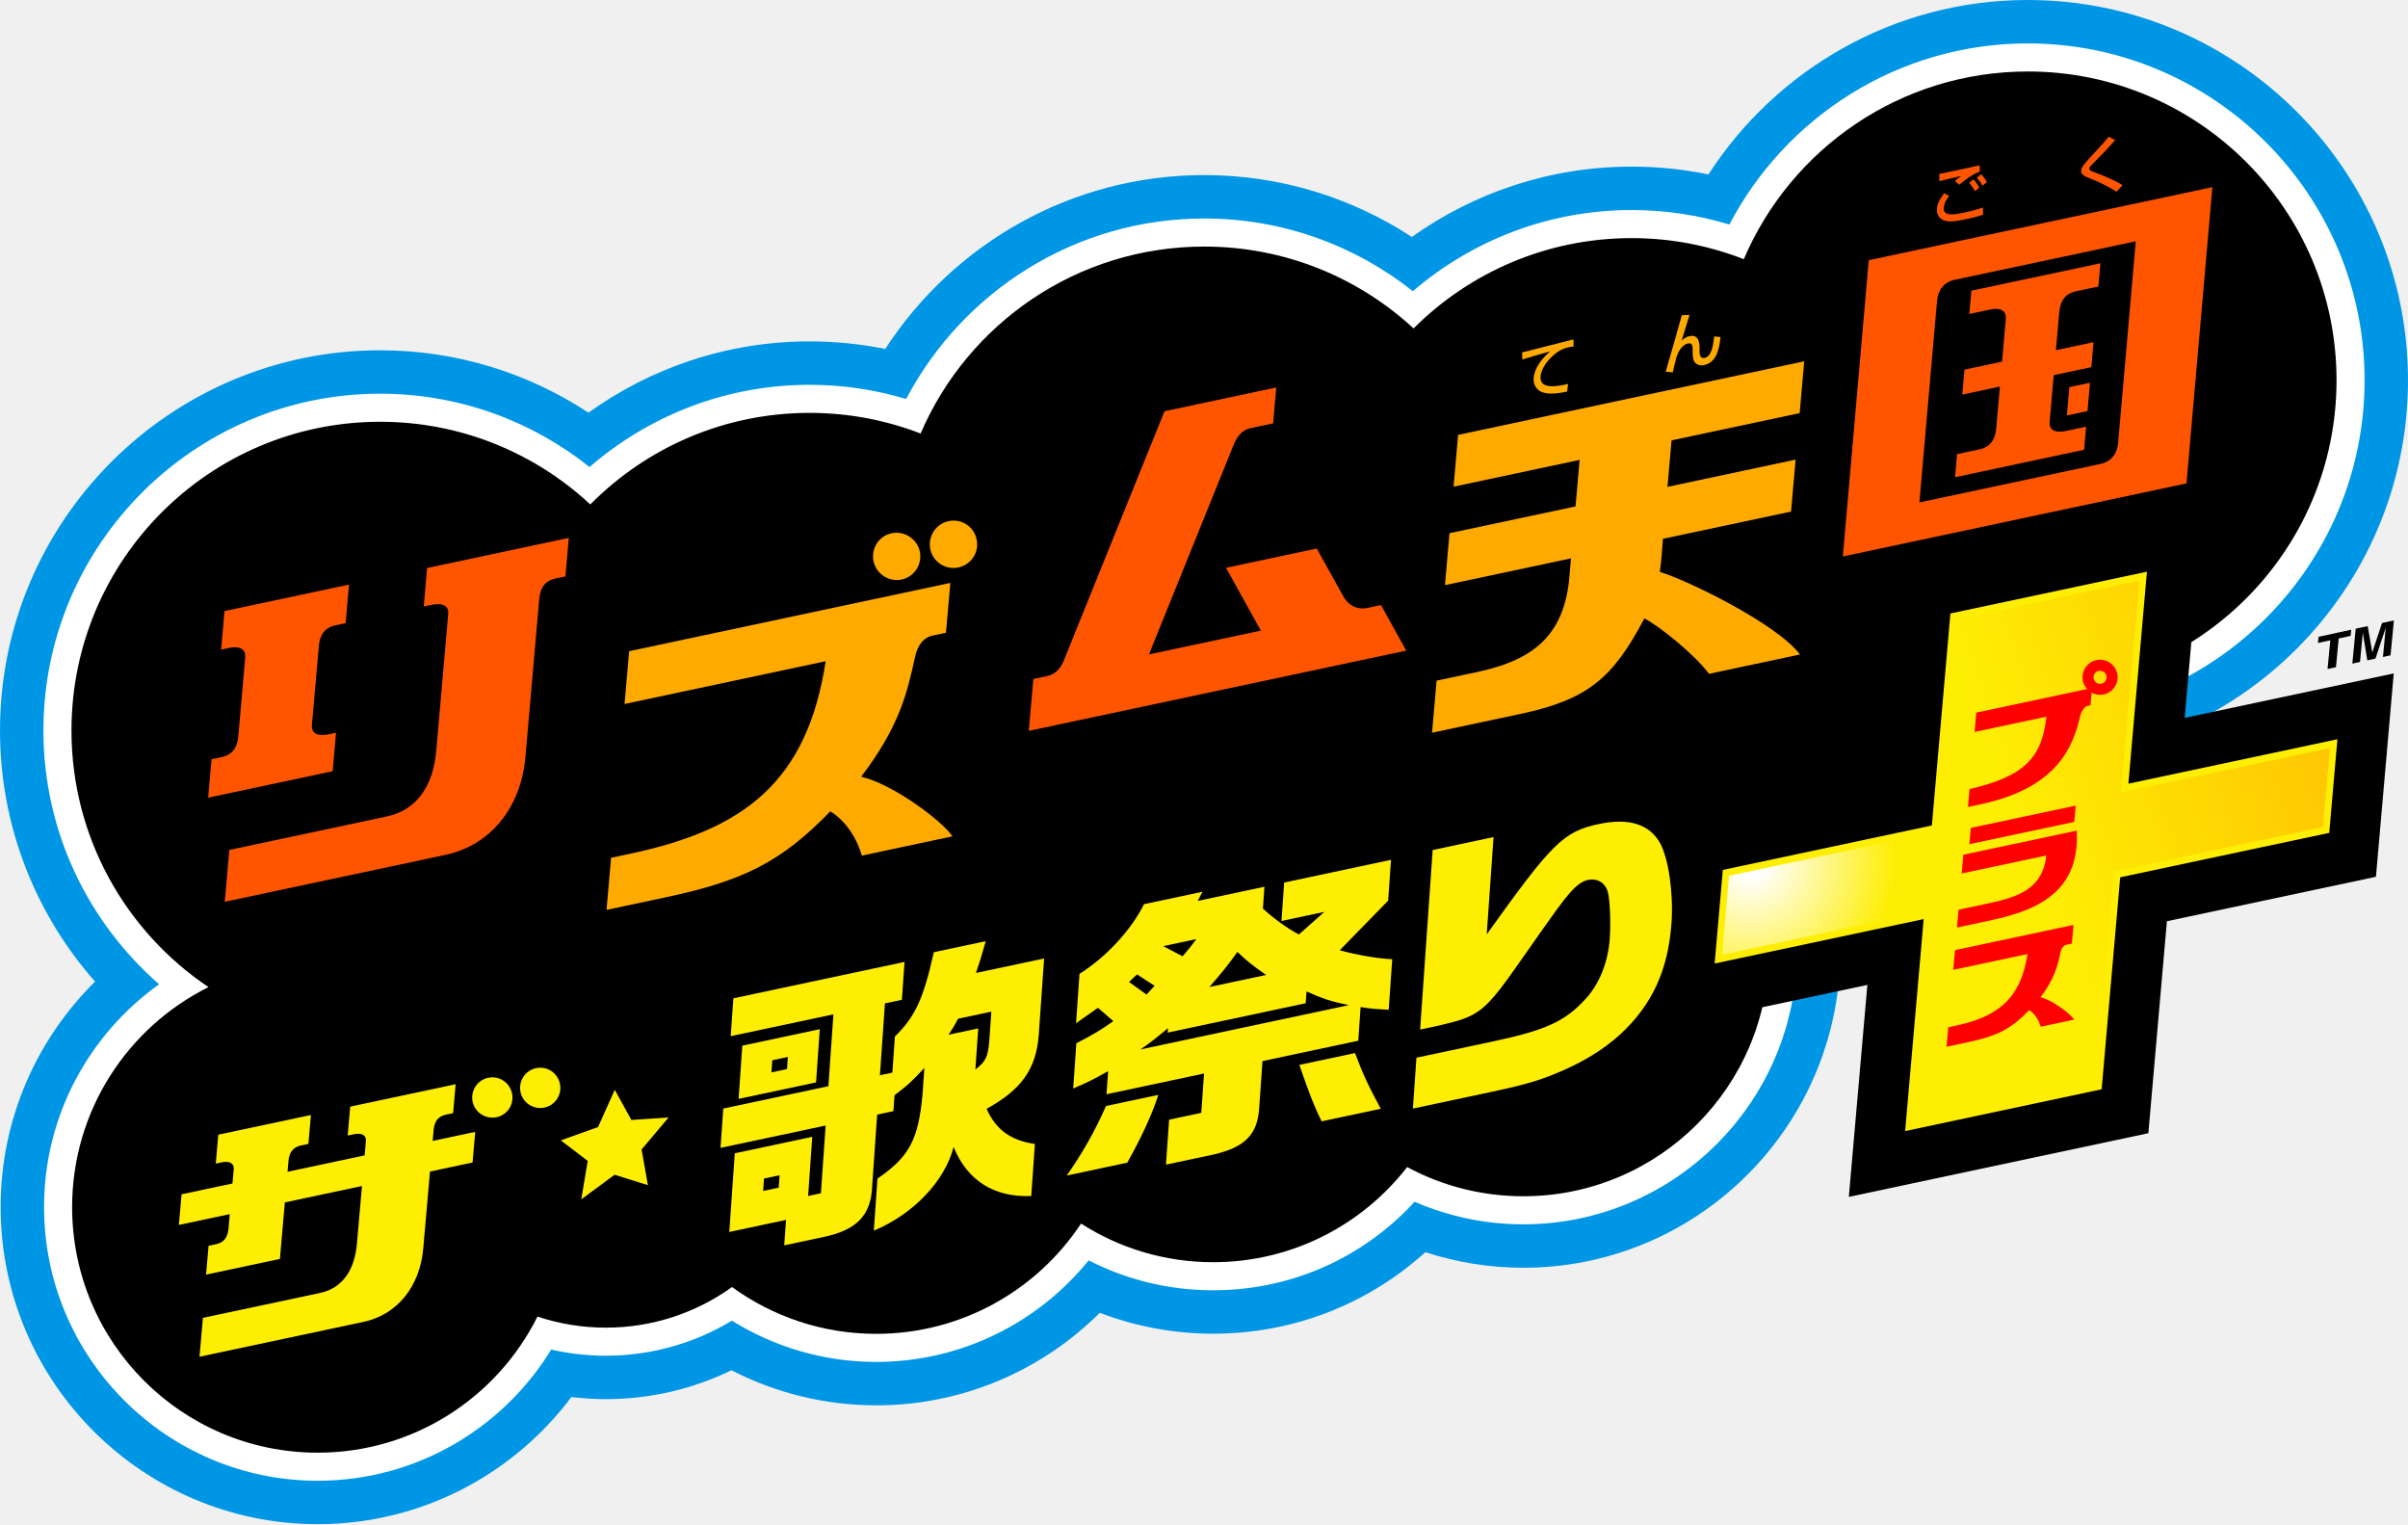
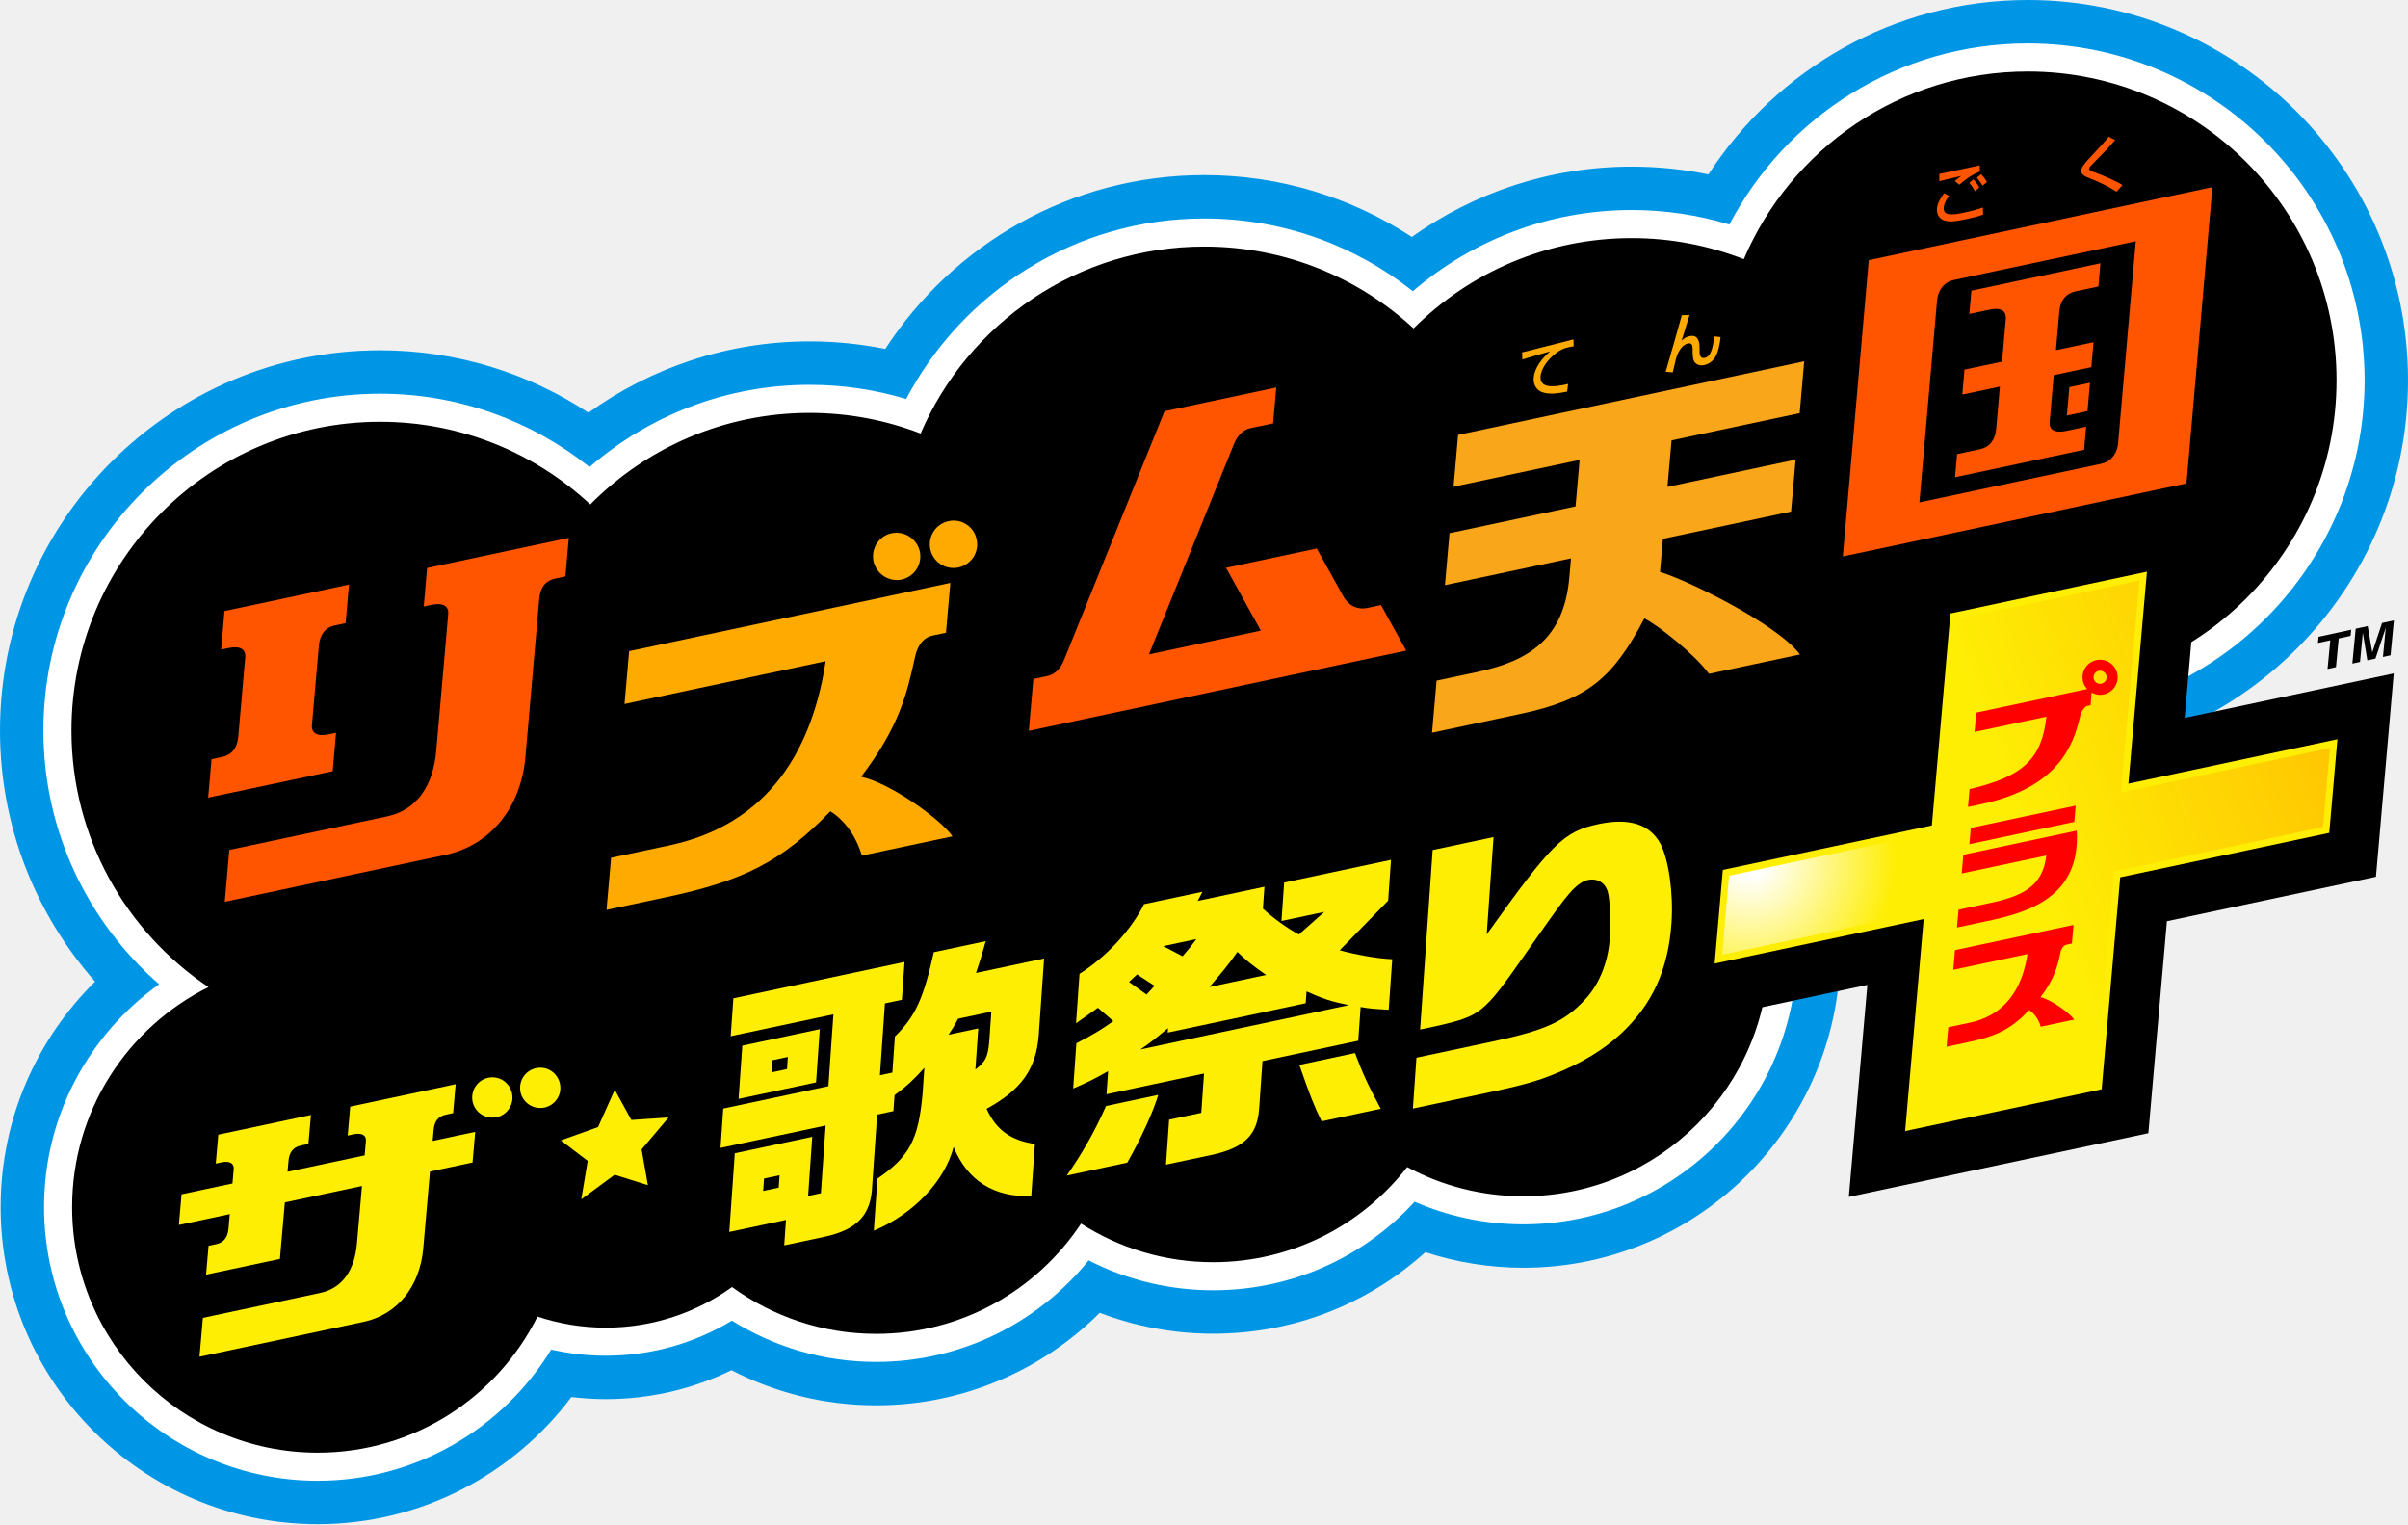
<svg xmlns="http://www.w3.org/2000/svg" version="1.1" id="svg2" width="666.667" height="421.904" viewBox="0 0 666.667 421.904">
  <defs id="defs6">
    <clipPath clipPathUnits="userSpaceOnUse" id="clipPath16">
      <path d="M 0,316.428 H 500 V 0 H 0 Z" id="path14" />
    </clipPath>
    <linearGradient x1="0" y1="0" x2="1" y2="0" gradientUnits="userSpaceOnUse" gradientTransform="matrix(125.2292,45.5797,45.5797,-125.2292,358.0735,116.886)" spreadMethod="pad" id="linearGradient56">
      <stop style="stop-opacity:1;stop-color:#feee04" offset="0" id="stop50" />
      <stop style="stop-opacity:1;stop-color:#feee04" offset="0.5" id="stop52" />
      <stop style="stop-opacity:1;stop-color:#ffc602" offset="1" id="stop54" />
    </linearGradient>
    <radialGradient fx="0" fy="0" cx="0" cy="0" r="1" gradientUnits="userSpaceOnUse" gradientTransform="matrix(30,0,0,-30,363.4003,137.5111)" spreadMethod="pad" id="radialGradient78">
      <stop style="stop-opacity:1;stop-color:#ffffff" offset="0" id="stop72" />
      <stop style="stop-opacity:1;stop-color:#ffffff" offset="0.1" id="stop74" />
      <stop style="stop-opacity:1;stop-color:#feee04" offset="1" id="stop76" />
    </radialGradient>
    <clipPath clipPathUnits="userSpaceOnUse" id="clipPath88">
      <path d="M 0,316.428 H 500 V 0 H 0 Z" id="path86" />
    </clipPath>
  </defs>
  <g id="g8" transform="matrix(1.333333,0,0,-1.333333,0,421.904)">
    <g id="g10">
      <g id="g12" clip-path="url(#clipPath16)">
        <g id="g18" transform="translate(421.0644,316.428)">
          <path d="m 0,0 c -27.788,0 -52.25,-14.447 -66.32,-36.21 -5.148,1.06 -10.478,1.618 -15.935,1.618 -17.005,0 -32.758,-5.423 -45.658,-14.606 -12.399,8.113 -27.198,12.85 -43.09,12.85 -27.741,0 -52.167,-14.397 -66.249,-36.098 -5.074,1.028 -10.322,1.572 -15.695,1.572 -17.125,0 -32.981,-5.499 -45.931,-14.8 -12.432,8.177 -27.291,12.952 -43.25,12.952 -43.526,0 -78.936,-35.41 -78.936,-78.936 0,-19.967 7.466,-38.213 19.735,-52.129 -12.091,-11.943 -19.601,-28.514 -19.601,-46.811 0,-36.299 29.532,-65.83 65.831,-65.83 21.519,0 40.658,10.38 52.677,26.395 2.357,-0.279 4.74,-0.437 7.149,-0.437 9.35,0 18.203,2.16 26.094,6 9.014,-4.645 19.223,-7.285 30.043,-7.285 18.1,0 34.516,7.345 46.429,19.209 7.417,-2.836 15.362,-4.336 23.542,-4.336 16.437,0 31.953,5.986 44.063,16.922 6.411,-2.089 13.245,-3.232 20.345,-3.232 34.141,0 62.288,26.128 65.514,59.437 19.37,8.05 34.081,25.094 38.922,45.891 0.108,-0.001 0.213,-0.008 0.321,-0.008 43.525,0 78.936,35.41 78.936,78.936 C 78.936,-35.411 43.525,0 0,0" style="fill:#0096e6;fill-opacity:1;fill-rule:nonzero;stroke:none" id="path20" />
        </g>
        <g id="g22" transform="translate(421.0644,307.4144)">
          <path d="m 0,0 c -26.899,-0.001 -50.283,-15.278 -61.973,-37.602 -6.423,1.95 -13.231,3.01 -20.282,3.01 -17.337,0 -33.208,-6.357 -45.44,-16.844 -11.92,9.434 -26.962,15.088 -43.308,15.088 -26.845,0 -50.191,-15.216 -61.905,-37.468 -6.352,1.905 -13.076,2.941 -20.039,2.941 -17.462,0 -33.435,-6.448 -45.702,-17.069 -11.946,9.515 -27.055,15.222 -43.479,15.222 -38.555,0 -69.923,-31.367 -69.923,-69.922 0,-21.001 9.32,-39.854 24.025,-52.682 -14.445,-10.312 -23.89,-27.198 -23.89,-46.259 0,-31.328 25.488,-56.816 56.817,-56.816 20.499,0 38.494,10.915 48.488,27.236 3.679,-0.835 7.473,-1.278 11.338,-1.278 9.572,0 18.531,2.663 26.183,7.283 8.703,-5.423 18.966,-8.568 29.954,-8.568 17.796,0 33.7,8.231 44.125,21.078 7.906,-4.048 16.708,-6.205 25.846,-6.205 15.177,0 29.444,5.91 40.175,16.641 0.568,0.568 1.116,1.152 1.657,1.739 6.924,-3.01 14.556,-4.69 22.576,-4.69 31.328,0 56.816,25.488 56.816,56.817 0,0.017 -0.002,0.034 -0.002,0.051 21.637,6.571 37.845,25.725 40.068,48.908 2.586,-0.292 5.211,-0.456 7.875,-0.456 38.556,0 69.922,31.367 69.922,69.923 C 69.922,-31.367 38.556,0 0,0" style="fill:#ffffff;fill-opacity:1;fill-rule:nonzero;stroke:none" id="path24" />
        </g>
        <g id="g26" transform="translate(421.0645,301.5865)">
          <path d="m 0,0 c -26.48,0 -49.206,-16.06 -58.978,-38.97 -7.218,2.816 -15.063,4.378 -23.278,4.378 -17.685,0 -33.697,-7.164 -45.294,-18.747 -11.423,10.543 -26.683,16.991 -43.453,16.991 -26.418,0 -49.096,-15.986 -58.906,-38.81 -7.152,2.757 -14.915,4.284 -23.039,4.284 -17.817,0 -33.931,-7.275 -45.548,-19.01 -11.443,10.643 -26.773,17.162 -43.632,17.162 -35.399,0 -64.095,-28.696 -64.095,-64.094 0,-22.206 11.295,-41.769 28.449,-53.271 -16.779,-8.347 -28.314,-25.657 -28.314,-45.67 0,-28.16 22.828,-50.988 50.989,-50.988 19.988,0 37.28,11.508 45.638,28.254 4.462,-1.482 9.229,-2.296 14.188,-2.296 9.782,0 18.827,3.131 26.208,8.432 8.407,-6.106 18.743,-9.717 29.928,-9.717 17.774,0 33.417,9.099 42.543,22.889 7.922,-5.067 17.328,-8.016 27.429,-8.016 16.386,0 30.957,7.738 40.285,19.75 7.182,-3.864 15.395,-6.06 24.122,-6.06 28.16,0 50.989,22.828 50.989,50.988 0,1.521 -0.079,3.022 -0.21,4.508 23.15,4.82 40.544,25.334 40.544,49.914 0,0.449 -0.022,0.893 -0.034,1.339 4.344,-0.929 8.848,-1.429 13.469,-1.429 35.399,0 64.095,28.696 64.095,64.094 C 64.095,-28.696 35.398,0 0,0" style="fill:#000000;fill-opacity:1;fill-rule:nonzero;stroke:none" id="path28" />
        </g>
        <g id="g30" transform="translate(453.6331,167.3946)">
          <path d="m 0,0 3.85,44.01 -62.196,-13.221 -3.85,-44.009 -43.406,-9.226 -3.693,-42.217 43.405,9.226 -3.85,-44.01 62.196,13.22 3.85,44.01 43.405,9.226 3.694,42.217 z" style="fill:#000000;fill-opacity:1;fill-rule:nonzero;stroke:none" id="path32" />
        </g>
        <g id="g34" transform="translate(441.941,153.7307)">
          <path d="m 0,0 3.85,44.01 -40.805,-8.674 -3.851,-44.01 -43.404,-9.226 -1.701,-19.436 43.405,9.226 -3.85,-44.009 40.805,8.673 3.851,44.01 43.405,9.226 1.7,19.436 z" style="fill:#feee04;fill-opacity:1;fill-rule:nonzero;stroke:none" id="path36" />
        </g>
      </g>
    </g>
    <g id="g38">
      <g id="g40">
        <g id="g46">
          <g id="g48">
            <path d="m 406.279,187.852 -3.85,-44.01 -43.406,-9.226 -1.434,-16.399 43.405,9.226 -3.85,-44.009 37.953,8.066 3.85,44.01 43.405,9.226 1.435,16.399 -43.405,-9.226 3.851,44.009 z" style="fill:url(#linearGradient56);stroke:none" id="path58" />
          </g>
        </g>
      </g>
    </g>
    <g id="g60">
      <g id="g62">
        <g id="g68">
          <g id="g70">
            <path d="m 359.023,134.616 -1.434,-16.399 35.704,7.589 c 1.027,2.982 1.596,6.178 1.625,9.506 v 0 c 0.021,2.33 -0.225,4.601 -0.709,6.782 v 0 z" style="fill:url(#radialGradient78);stroke:none" id="path80" />
          </g>
        </g>
      </g>
    </g>
    <g id="g82">
      <g id="g84" clip-path="url(#clipPath88)">
        <g id="g90" transform="translate(423.7024,109.3929)">
-           <path d="M 1.1010464e-4,-1.4688981e-4 C 2.934,3.896 3.526,6.463 4.141,9.293 c 0.217,1.024 0.751,1.515 1.317,1.635 l 1.051,0.224 0.338,3.863 -24.608,-5.23 -0.359,-4.093 15.412,3.276 c -1.432,-9.399 -6.313,-13.047 -14.94,-14.881 l -1.515,-0.322 -0.354,-4.041 4.563,0.97 c 5.905,1.255 8.831,2.712 12.591,6.63 0.838,-0.51 1.903,-1.67 2.409,-3.442 l 6.945,1.477 c -0.848,1.27 -4.674,4.114 -6.991,4.641" style="fill:#ff0000;fill-opacity:1;fill-rule:nonzero;stroke:none" id="path40" />
+           <path d="m -18.119,5.692 15.411,3.276 c -0.817,-5.368 -3.363,-12.42 -11.991,-14.254 l -4.463,-0.948 -0.353,-4.041 4.561,0.969 c 5.905,1.255 8.831,2.712 12.592,6.631 0.838,-0.511 1.902,-1.671 2.408,-3.443 l 6.945,1.477 c -0.847,1.27 -4.673,4.114 -6.991,4.641 C 2.935,3.897 3.527,6.463 4.141,9.293 c 0.218,1.024 0.752,1.515 1.317,1.636 l 1.052,0.223 0.338,3.864 L -17.761,9.785 Z" style="fill:#ff0000;fill-opacity:1;fill-rule:nonzero;stroke:none" id="path92" />
        </g>
        <g id="g94" transform="translate(431.2213,143.9851)">
          <path d="m 0,0 -23.548,-5.005 -0.34,-3.891 17.572,3.735 c -0.743,-6.613 -5.266,-8.502 -11.814,-9.894 l -6.416,-1.364 -0.324,-3.697 6.173,1.312 C -10.222,-17.002 0.808,-13.941 0,0 m -0.513,1.815 -21.782,-4.629 0.296,3.377 21.781,4.63 z" style="fill:#ff0000;fill-opacity:1;fill-rule:nonzero;stroke:none" id="path96" />
        </g>
        <g id="g98" transform="translate(436.0518,174.4593)">
          <path d="m 0,0 c -0.751,0.007 -1.354,0.62 -1.347,1.371 0.006,0.751 0.62,1.354 1.371,1.348 C 0.775,2.712 1.378,2.098 1.371,1.347 1.365,0.597 0.751,-0.007 0,0 m 0.044,5.004 c -2.013,0.018 -3.659,-1.6 -3.677,-3.613 -0.008,-0.955 0.36,-1.82 0.955,-2.475 l -23.022,-4.893 -0.351,-4.013 14.922,3.172 c -0.938,-8.355 -4.332,-12.349 -15.96,-15.03 l -0.324,-3.713 2.715,0.577 c 15.976,3.396 19.148,12.125 20.57,18.261 0.235,1.012 0.917,2.019 1.483,2.139 l 0.671,0.143 0.23,2.625 c 0.514,-0.285 1.095,-0.464 1.724,-0.469 2.013,-0.018 3.659,1.6 3.677,3.612 0.017,2.013 -1.6,3.659 -3.613,3.677" style="fill:#ff0000;fill-opacity:1;fill-rule:nonzero;stroke:none" id="path100" />
        </g>
        <g id="g102" transform="translate(344.7563,141.2956)">
          <path d="M 0,0 C -2.195,4.009 -6.484,5.396 -12.803,4.053 -20.126,2.496 -22.486,0.12 -36.049,-18.852 l 1.412,20.199 -12.638,-2.686 -2.606,-37.267 3.949,0.839 c 8.486,1.985 9.382,2.66 17.321,14.025 7.072,10.091 8.324,11.809 9.707,13.373 1.463,1.702 2.726,2.575 3.803,2.804 2.083,0.443 3.707,-0.603 4.208,-2.553 0.45,-1.658 0.613,-6.402 0.386,-9.656 -0.335,-4.788 -2.14,-9.345 -4.972,-12.427 -4.292,-4.723 -8.31,-6.545 -19.367,-8.895 l -15.797,-3.358 -0.739,-10.559 16.587,3.525 c 6.175,1.313 9.496,2.26 13.065,3.745 5.534,2.265 9.895,4.946 13.37,8.104 6.654,6.132 9.989,13.373 10.676,23.196 C 2.737,-10.426 1.748,-3.318 0,0" style="fill:#feee04;fill-opacity:1;fill-rule:nonzero;stroke:none" id="path104" />
        </g>
        <g id="g106" transform="translate(280.0719,107.7535)">
          <path d="m 0,0 c -3.626,0.741 -5.424,1.327 -8.784,2.851 l -0.172,-2.456 -28.649,-6.09 0.064,0.921 c -2.777,-2.284 -3.753,-3.096 -5.757,-4.429 z m -45.642,4.814 3.637,-2.613 1.683,1.809 -3.654,2.368 z m 7.099,7.437 4.026,-2.108 c 1.463,1.702 1.695,1.993 2.867,3.573 z m 9.592,-8.486 11.776,2.503 c -3.304,2.322 -3.903,2.86 -5.961,4.782 -1.963,-2.776 -3.121,-4.172 -5.815,-7.285 M 9.014,9.537 8.28,-0.962 c -3.1,0.188 -4.016,0.235 -5.831,0.575 l -0.489,-6.999 -19.89,-4.228 -0.687,-9.823 c -0.382,-5.464 -2.97,-8.07 -9.512,-9.582 l -9.837,-2.091 0.652,9.332 6.678,1.419 0.571,8.166 -20.249,-4.304 0.335,4.789 c -3.093,-1.746 -4.191,-2.282 -7.254,-3.598 l 0.657,9.393 c 3.595,1.853 5.146,2.788 7.677,4.596 L -52.1,-0.55 -56.639,-3.753 -55.922,6.5 c 5.548,3.478 10.753,9.12 13.39,14.459 l 12.135,2.579 -0.982,-1.902 13.858,2.946 -0.318,-4.544 c 2.126,-1.967 5.155,-4.166 7.476,-5.366 l 5.28,4.691 -8.903,-1.893 0.558,7.982 L 8.759,30.168 8.166,21.695 -1.891,11.392 C 1.579,10.436 5.91,9.663 9.014,9.537 m -19.289,-21.943 c 2.239,-6.419 3.018,-8.431 4.627,-11.718 l 12.278,2.61 c -2.692,4.992 -3.796,7.419 -5.345,11.566 z m -40.138,-8.531 10.842,2.304 c -1.017,-3.421 -3.443,-8.776 -6.431,-14.068 l -12.565,-2.671 c 3.223,4.617 5.719,8.958 8.154,14.435" style="fill:#feee04;fill-opacity:1;fill-rule:nonzero;stroke:none" id="path108" />
        </g>
        <g id="g110" transform="translate(205.4083,100.2015)">
          <path d="M 0,0 C -0.295,-3.208 -0.714,-4.144 -2.882,-5.814 L -2.285,2.72 -8.461,1.407 c 0.948,1.411 1.109,1.687 2.001,3.329 l 6.894,1.465 z m -43.715,-30.34 -3.231,-0.687 0.181,2.579 3.231,0.687 z M 10.275,1.277 11.392,17.24 -2.754,14.233 c 0.894,2.67 1.072,3.192 2.018,6.598 L -11.507,18.542 C -13.667,8.889 -15.339,5.207 -19.592,1.037 l -0.524,-7.49 -2.585,-0.55 1.043,14.919 3.519,0.748 0.549,7.859 -35.542,-7.555 -0.55,-7.859 21.326,4.533 -1.044,-14.919 -21.828,-4.64 -0.571,-8.165 21.829,4.64 -0.984,-14.06 -2.656,-0.565 0.858,12.28 -16.084,-3.419 -1.142,-16.331 11.776,2.503 -0.369,-5.28 8.257,1.755 c 6.893,1.465 9.798,4.562 10.007,10.595 l 1.035,14.796 3.375,0.717 0.232,3.315 c 2.612,1.947 3.745,2.974 6.197,5.672 l -0.387,-5.525 c -0.872,-9.44 -2.742,-12.922 -9.356,-17.473 l -0.756,-10.805 c 8.234,3.443 14.724,10.266 16.565,17.371 2.838,-6.957 8.391,-10.494 16.123,-10.181 l 0.756,10.805 c -5.041,0.743 -8.071,2.942 -10.029,7.304 7.208,3.951 10.266,8.23 10.827,15.245 m -52.268,-6.997 -3.231,-0.687 0.176,2.517 3.231,0.687 z m -9.28,4.862 -0.773,-11.052 16.084,3.419 0.773,11.052 z" style="fill:#feee04;fill-opacity:1;fill-rule:nonzero;stroke:none" id="path112" />
        </g>
        <g id="g114" transform="translate(138.8255,84.4343)">
          <path d="m 0,0 -7.729,-0.52 -3.444,6.267 -3.47,-7.737 -7.733,-2.766 5.585,-4.261 -1.335,-7.977 6.921,5.103 6.908,-2.164 -1.307,7.416 z" style="fill:#feee04;fill-opacity:1;fill-rule:nonzero;stroke:none" id="path116" />
        </g>
        <g id="g118" transform="translate(101.3882,92.6761)">
          <path d="m 0,0 c -2.271,-0.473 -3.703,-2.662 -3.263,-4.933 0.473,-2.271 2.662,-3.703 4.933,-3.263 2.271,0.44 3.736,2.662 3.263,4.933 C 4.46,-0.992 2.271,0.473 0,0 M 14.878,-1.262 C 14.405,1.009 12.217,2.474 9.945,2.001 7.674,1.528 6.242,-0.661 6.682,-2.932 c 0.473,-2.272 2.662,-3.704 4.933,-3.264 2.272,0.473 3.737,2.662 3.263,4.934 m -26.428,-11.85 8.838,1.879 -0.556,-6.358 -8.838,-1.879 -1.396,-15.953 c -0.703,-8.034 -5.523,-13.813 -12.413,-15.254 l -34.048,-7.238 0.706,8.071 24.348,5.175 c 4.678,1 7.158,4.798 7.633,10.222 l 1.048,11.976 -16.014,-3.404 -1.026,-11.734 -15.334,-3.259 0.523,5.987 1.584,0.336 c 1.703,0.362 2.411,1.564 2.557,3.237 l 0.263,3.003 -10.571,-2.247 0.556,6.358 10.571,2.247 0.26,2.97 c 0.099,1.126 -0.717,1.801 -2.558,1.409 l -1.168,-0.248 0.524,5.999 19.235,4.088 -0.525,-5.998 -1.579,-0.336 c -1.708,-0.363 -2.415,-1.568 -2.56,-3.225 l -0.195,-2.229 16.013,3.404 0.26,2.972 c 0.099,1.127 -0.722,1.798 -2.561,1.407 l -1.221,-0.26 0.525,5.999 21.891,4.653 -0.525,-5.999 -1.498,-0.318 c -1.726,-0.367 -2.405,-1.518 -2.553,-3.215 z" style="fill:#feee04;fill-opacity:1;fill-rule:nonzero;stroke:none" id="path120" />
        </g>
        <g id="g122" transform="translate(443.4748,266.3346)">
          <path d="m 0,0 -37.711,-8.016 c -2.027,-0.424 -3.355,-2.052 -3.553,-4.317 l -3.664,-41.879 37.711,8.015 c 1.874,0.388 3.341,1.892 3.553,4.318 z m 15.908,11.242 -5.382,-61.509 -71.353,-15.166 5.382,61.509 z m -26.216,-49.733 -4.166,-0.886 c -2.433,-0.517 -3.545,0.328 -3.411,1.86 l 0.851,9.732 7.808,1.659 0.453,5.18 -7.808,-1.66 0.694,7.927 c 0.22,2.516 1.448,3.871 3.447,4.296 l 4.678,0.994 0.422,4.825 -26.795,-5.695 -0.422,-4.825 4.218,0.896 c 2.948,0.627 3.45,-0.824 3.36,-1.86 l -0.782,-8.934 -7.807,-1.66 -0.453,-5.179 7.807,1.659 -0.763,-8.724 c -0.218,-2.482 -1.464,-3.885 -3.396,-4.295 l -4.73,-1.006 -0.42,-4.793 26.795,5.695 z m -3.484,8.215 4.282,0.91 -0.515,-5.885 -4.282,-0.91 z" style="fill:#ff5500;fill-opacity:1;fill-rule:nonzero;stroke:none" id="path124" />
        </g>
        <g id="g126" transform="translate(434.7354,280.7254)">
          <path d="m 0,0 c -0.366,0.133 -0.933,0.342 -0.933,0.672 0,0.277 0.253,0.542 0.871,1.161 C 2.4,4.32 2.677,4.604 4.458,6.617 L 3.109,7.319 C 2.224,6.208 1.884,5.833 -0.666,3.089 -1.979,1.676 -2.611,0.882 -2.611,0.236 c -10e-4,-0.844 0.907,-1.205 1.929,-1.607 1.903,-0.743 3.718,-1.636 5.42,-2.725 l 1.25,1.361 C 4.842,-1.951 1.853,-0.661 0,0" style="fill:#ff5500;fill-opacity:1;fill-rule:nonzero;stroke:none" id="path128" />
        </g>
        <g id="g130" transform="translate(405.9138,278.8387)">
          <path d="M 0,0 0.922,-0.755 C 2.408,0.512 3.549,1.317 5.164,1.954 L 5.165,3.267 C 4.345,3.092 0.297,2.219 -0.613,2.026 -1.253,1.89 -2.841,1.552 -3.226,1.483 L -3.228,-0.03 c 0.82,0.228 1.923,0.489 4.562,1.09 C 0.5,0.455 0.41,0.382 0,0 m 2.057,-6.525 c -1.922,-0.409 -4.381,-0.904 -4.38,0.837 0,0.281 0.053,1.269 1.13,2.582 l -1.038,0.583 c -0.935,-1.296 -1.5,-2.26 -1.501,-3.492 -10e-4,-1.058 0.677,-1.931 1.561,-2.185 1.089,-0.317 2.178,-0.207 4.701,0.33 1.986,0.422 2.882,0.733 3.33,0.895 L 5.811,-5.486 C 4.568,-5.937 3.312,-6.258 2.057,-6.525 m 3.694,5.565 0.896,0.753 C 6.378,0.311 5.957,0.918 5.445,1.425 L 4.547,0.685 C 5.047,0.136 5.303,-0.212 5.751,-0.96 M 3.856,0.364 c 0.666,-0.702 1.1,-1.493 1.215,-1.709 L 4.174,-2.098 c -0.576,1.042 -0.985,1.49 -1.19,1.728 z" style="fill:#ff5500;fill-opacity:1;fill-rule:nonzero;stroke:none" id="path132" />
        </g>
        <g id="g134" transform="translate(344.6546,197.6926)">
-           <path d="m 0,0 c 0.385,2.759 0.637,6.876 0.637,6.876 l 26.607,5.655 0.943,10.784 -26.607,-5.656 0.845,9.656 26.607,5.656 0.941,10.757 -71.866,-15.276 -0.941,-10.757 26.173,5.563 -0.845,-9.656 -26.173,-5.563 -0.943,-10.784 26.173,5.564 -0.349,-3.988 c -1.117,-12.77 -8.446,-17.334 -19.171,-19.621 l -8.388,-1.783 -0.946,-10.807 18.268,3.882 c 14.03,2.976 19.272,7.398 25.819,19.851 2.868,-1.441 10.475,-7.469 13.421,-11.51 l 18.893,4.016 C 24.124,-10.584 5.158,-1.487 0,0" style="fill:#ffaa00;fill-opacity:1;fill-rule:nonzero;stroke:none" id="path136" />
+           <path d="m 0.034,-0.01 0.603,6.885 26.606,5.656 0.944,10.784 -26.607,-5.656 0.845,9.656 26.607,5.655 0.94,10.758 -71.865,-15.276 -0.942,-10.757 26.174,5.564 -0.845,-9.657 -26.173,-5.563 -0.944,-10.784 26.174,5.564 -0.349,-3.988 c -1.117,-12.77 -8.447,-17.334 -19.171,-19.621 l -8.389,-1.783 -0.945,-10.808 18.268,3.883 c 14.03,2.976 19.272,7.398 25.819,19.851 2.868,-1.441 10.475,-7.469 13.421,-11.51 l 18.893,4.016 c -4.974,6.557 -23.906,15.644 -29.064,17.131" style="fill:#faa61a;fill-opacity:1;fill-rule:nonzero;stroke:none" id="path136-5" />
        </g>
        <g id="g138" transform="translate(355.9278,246.5821)">
          <path d="m 0,0 c -0.272,-2.98 -0.934,-4.237 -1.952,-4.453 -1.08,-0.23 -1.078,0.98 -1.077,1.365 l 10e-4,0.572 c 0.002,0.957 -0.046,3.005 -2.091,2.571 -0.864,-0.184 -1.361,-0.662 -1.641,-0.934 0.218,0.764 1.392,4.48 1.648,5.332 l -1.6,-0.035 c -0.563,-2.006 -2.353,-8.404 -3.35,-11.751 l 1.461,-0.127 c 0.089,0.377 0.729,3.051 0.755,3.122 0.269,0.801 0.996,2.576 2.432,2.882 0.953,0.202 0.952,-0.661 0.95,-1.512 l -10e-4,-0.451 c 0,-0.293 0.037,-1.082 0.213,-1.536 0.279,-0.724 1.091,-1.216 2.133,-0.995 2.338,0.497 3.104,2.613 3.453,5.822 z" style="fill:#ffaa00;fill-opacity:1;fill-rule:nonzero;stroke:none" id="path140" />
        </g>
        <g id="g142" transform="translate(323.2095,243.2031)">
          <path d="M 0,0 C 0.583,0.421 1.339,0.893 2.453,1.13 2.986,1.243 3.271,1.278 3.532,1.307 L 3.509,2.765 C 2.233,2.442 -3.454,1.001 -4.519,0.723 -5.374,0.502 -6.304,0.253 -7.158,0.071 l 0.047,-1.466 c 1.921,0.576 3.84,1.14 5.773,1.667 -2.766,-2.349 -3.425,-4.509 -3.427,-5.843 -0.002,-1.205 0.726,-2.28 1.839,-2.639 1.127,-0.369 2.452,-0.411 5.116,0.142 l 0.2,1.584 C -1.178,-7.359 -3.344,-7.121 -3.341,-5.151 -3.338,-3.403 -1.761,-1.294 0,0" style="fill:#ffaa00;fill-opacity:1;fill-rule:nonzero;stroke:none" id="path144" />
        </g>
        <g id="g146" transform="translate(286.7507,190.8121)">
          <path d="m 0,0 -2.841,-0.604 c -1.859,-0.4 -3.805,0.313 -5.003,2.465 l -5.496,9.879 -18.835,-4.003 7.228,-13.04 -23.231,-4.938 17.613,43.593 c 0.769,1.905 1.941,3.038 3.44,3.368 l 4.727,1.004 0.651,7.45 -23.2,-4.931 -20.912,-51.76 c -0.81,-2.005 -2.118,-2.932 -3.449,-3.215 l -2.876,-0.611 -0.943,-10.769 78.368,16.657 z" style="fill:#ff5500;fill-opacity:1;fill-rule:nonzero;stroke:none" id="path148" />
        </g>
        <g id="g150" transform="translate(202.7855,204.4378)">
-           <path d="M 2.5329704e-4,-5.1305955e-5 C -0.535,2.686 -3.184,4.383 -5.824,3.794 c -2.69,-0.586 -4.333,-3.189 -3.794,-5.825 0.585,-2.69 3.189,-4.332 5.824,-3.793 2.691,0.585 4.383,3.184 3.794,5.824 M -23.972,-49.265 c 7.943,10.45 9.539,17.323 11.196,24.902 0.588,2.744 2.033,4.062 3.566,4.388 l 2.849,0.605 0.905,10.344 -66.69,-14.176 -0.959,-10.957 41.766,8.878 c -3.855,-25.168 -17.073,-34.965 -40.454,-39.935 l -4.105,-0.873 -0.947,-10.818 12.364,2.628 c 16.004,3.401 23.929,7.321 34.112,17.836 2.272,-1.36 5.161,-4.458 6.538,-9.196 l 18.822,4.001 c -2.303,3.394 -12.682,10.978 -18.963,12.373 m 2.563,44.728 c -0.539,2.636 1.108,5.29 3.794,5.824 2.635,0.539 5.235,-1.153 5.824,-3.793 0.539,-2.636 -1.103,-5.239 -3.794,-5.824 -2.635,-0.539 -5.234,1.153 -5.824,3.793" style="fill:#ffaa00;fill-opacity:1;fill-rule:nonzero;stroke:none" id="path100-1" />
+           <path d="M 2.5314852e-4,5.9819486e-4 C -0.535,2.687 -3.184,4.384 -5.824,3.794 c -2.69,-0.585 -4.332,-3.188 -3.794,-5.824 0.585,-2.69 3.189,-4.332 5.825,-3.793 2.69,0.585 4.382,3.184 3.793,5.824 M -23.972,-49.264 c 7.943,10.45 9.539,17.323 11.196,24.902 0.588,2.744 2.033,4.062 3.566,4.387 l 2.849,0.606 0.905,10.344 -66.69,-14.176 -0.959,-10.957 41.766,8.878 c -2.202,-14.374 -9.082,-33.267 -32.463,-38.237 l -12.096,-2.571 -0.947,-10.819 12.365,2.629 c 16.003,3.401 23.929,7.321 34.111,17.835 2.272,-1.36 5.161,-4.457 6.538,-9.195 l 18.823,4 c -2.304,3.395 -12.683,10.979 -18.964,12.374 m 2.563,44.728 c -0.538,2.636 1.108,5.289 3.794,5.824 2.636,0.539 5.235,-1.154 5.824,-3.793 0.539,-2.636 -1.103,-5.24 -3.793,-5.825 -2.636,-0.539 -5.235,1.154 -5.825,3.794" style="fill:#ffaa00;fill-opacity:1;fill-rule:nonzero;stroke:none" id="path152" />
        </g>
        <g id="g154" transform="translate(88.6865,198.5088)">
          <path d="m 0,0 -0.7,-7.999 1.641,0.349 c 2.472,0.525 3.575,-0.367 3.444,-1.87 L 1.899,-37.933 c -0.633,-7.232 -3.964,-12.301 -10.25,-13.646 l -32.721,-6.955 -0.941,-10.762 45.756,9.726 c 9.26,1.937 15.733,9.654 16.671,20.367 l 2.864,32.737 c 0.198,2.263 1.108,3.799 3.429,4.292 l 2.012,0.428 0.7,7.999 z m -19.611,-42.187 -25.849,-5.495 0.698,7.983 2.128,0.452 c 2.289,0.487 3.239,2.091 3.434,4.321 l 1.439,16.444 c 0.132,1.503 -0.965,2.4 -3.44,1.874 l -1.57,-0.333 0.7,7.998 25.85,5.495 -0.7,-7.999 -2.123,-0.451 c -2.295,-0.488 -3.245,-2.097 -3.438,-4.306 l -1.439,-16.444 c -0.132,-1.512 0.976,-2.414 3.444,-1.889 l 1.565,0.333 z" style="fill:#ff5500;fill-opacity:1;fill-rule:nonzero;stroke:none" id="path156" />
        </g>
        <g id="g158" transform="translate(481.3036,182.9445)">
          <path d="M 0,0 2.563,0.556 1.991,-5.404 3.736,-5.025 4.309,0.936 6.78,1.472 6.903,2.753 0.123,1.281 Z M 15.767,4.681 15.071,-2.564 13.496,-2.906 14.077,3.147 11.939,-3.244 10.253,-3.61 9.316,2.113 8.734,-3.94 7.141,-4.286 7.837,2.96 l 2.49,0.54 0.948,-5.42 0.019,0.003 2.016,6.065 z" style="fill:#000000;fill-opacity:1;fill-rule:nonzero;stroke:none" id="path160" />
        </g>
      </g>
    </g>
  </g>
</svg>
